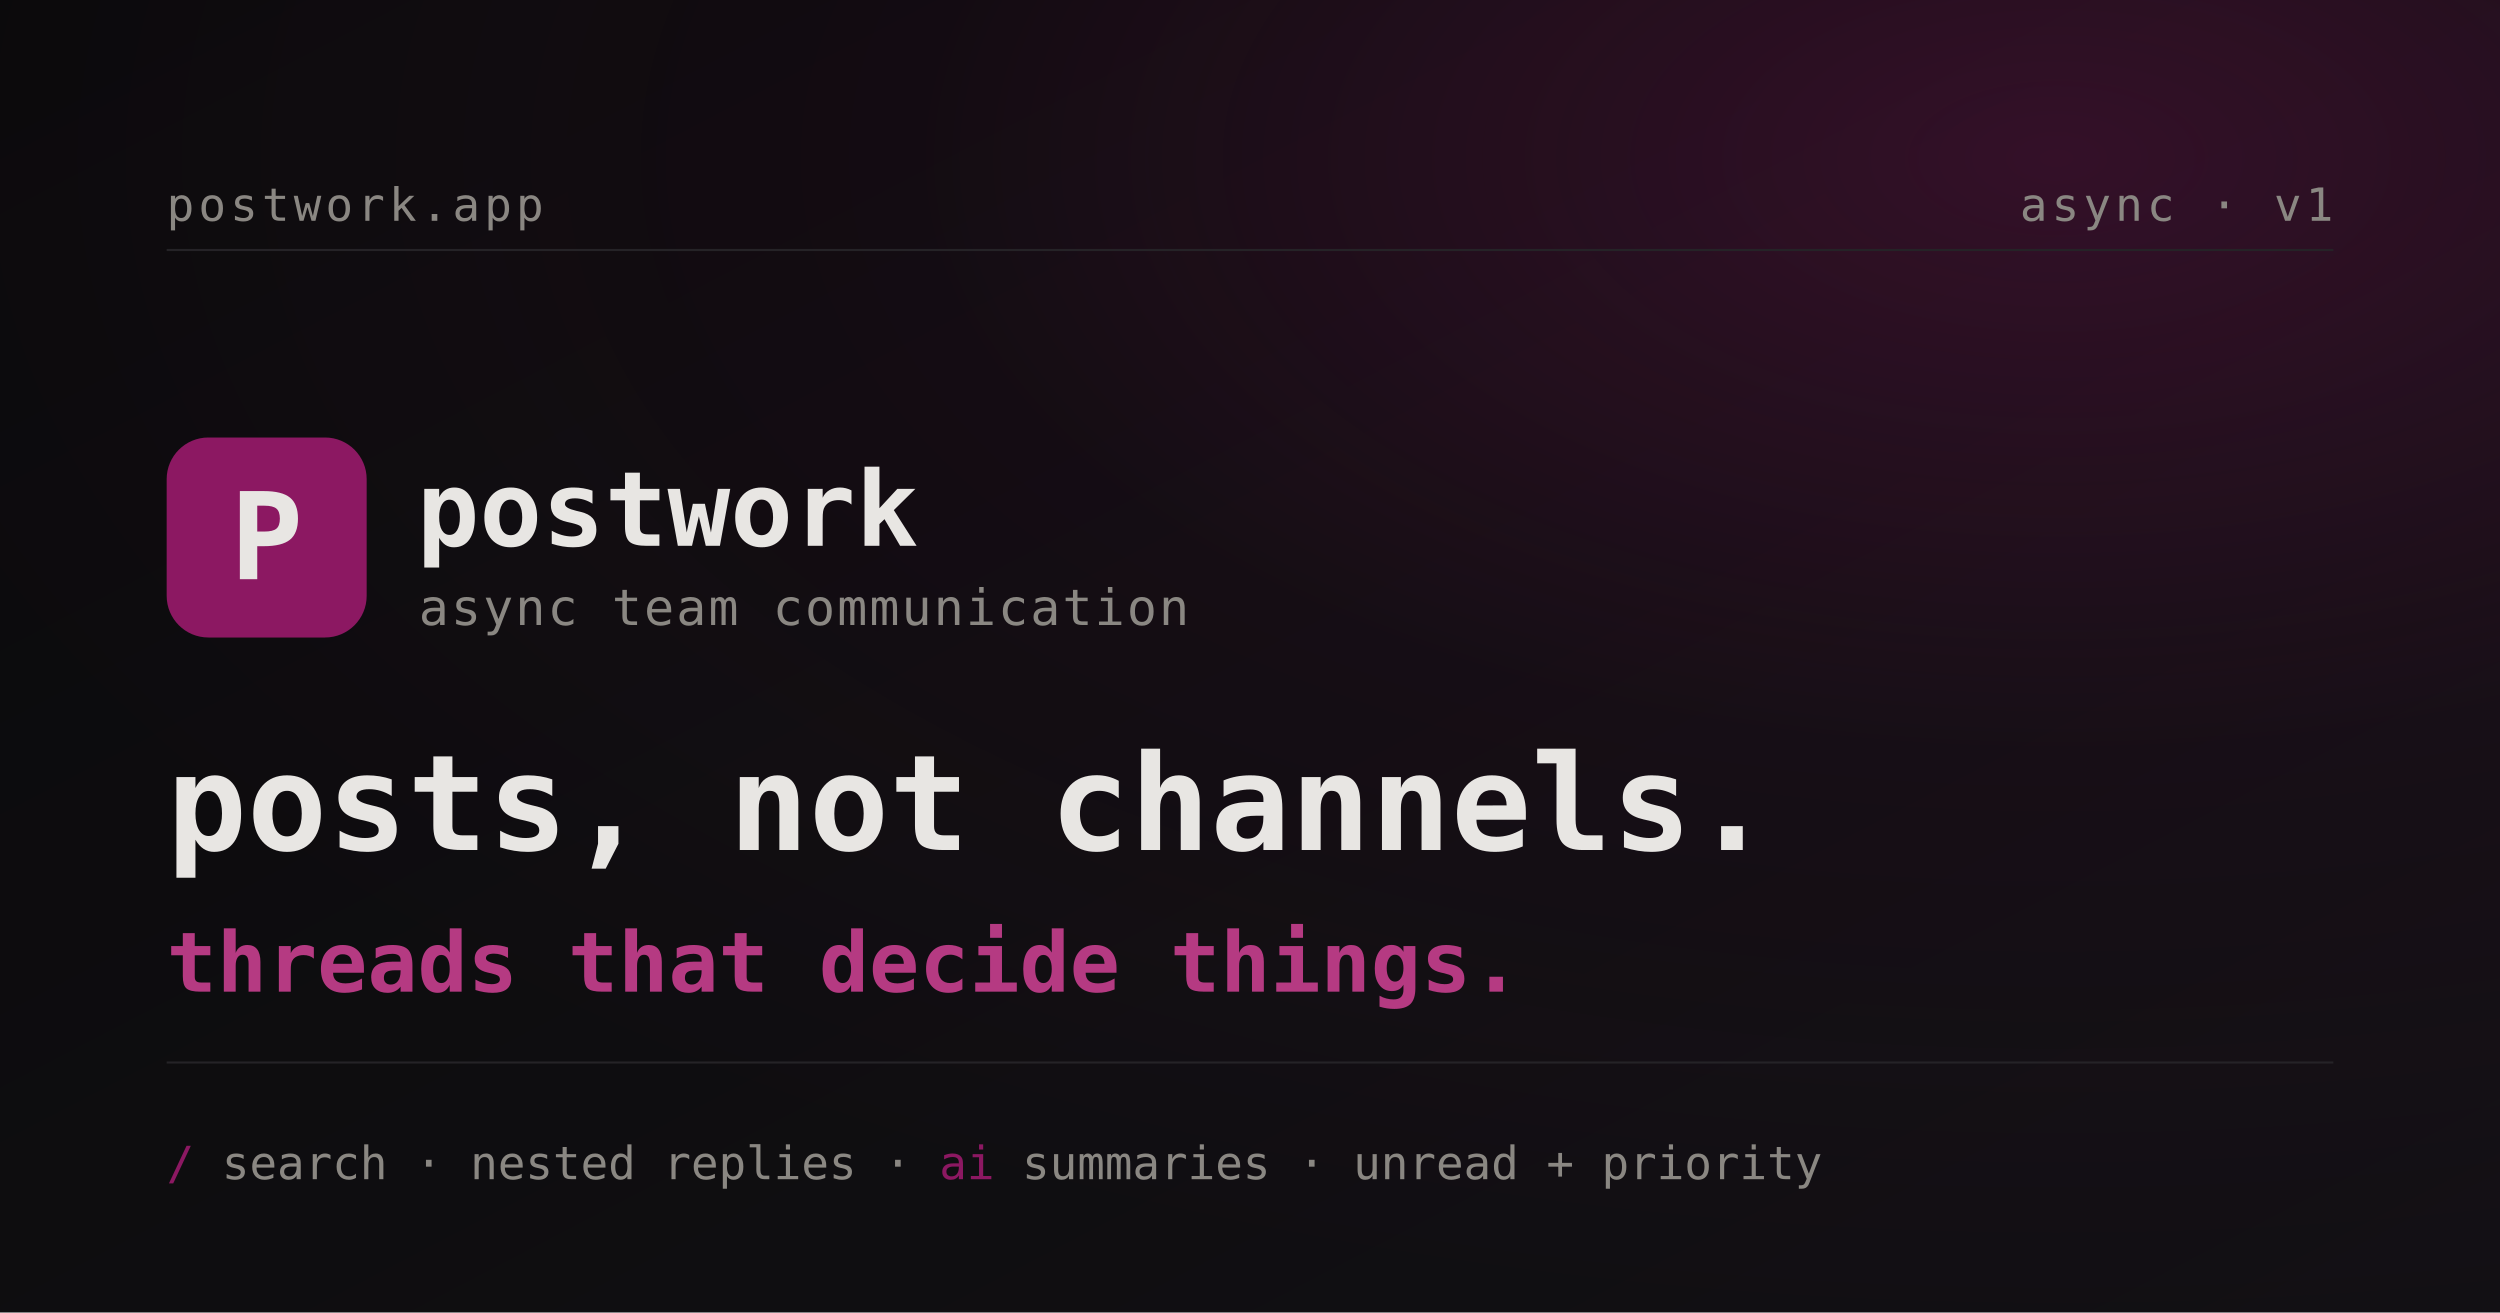
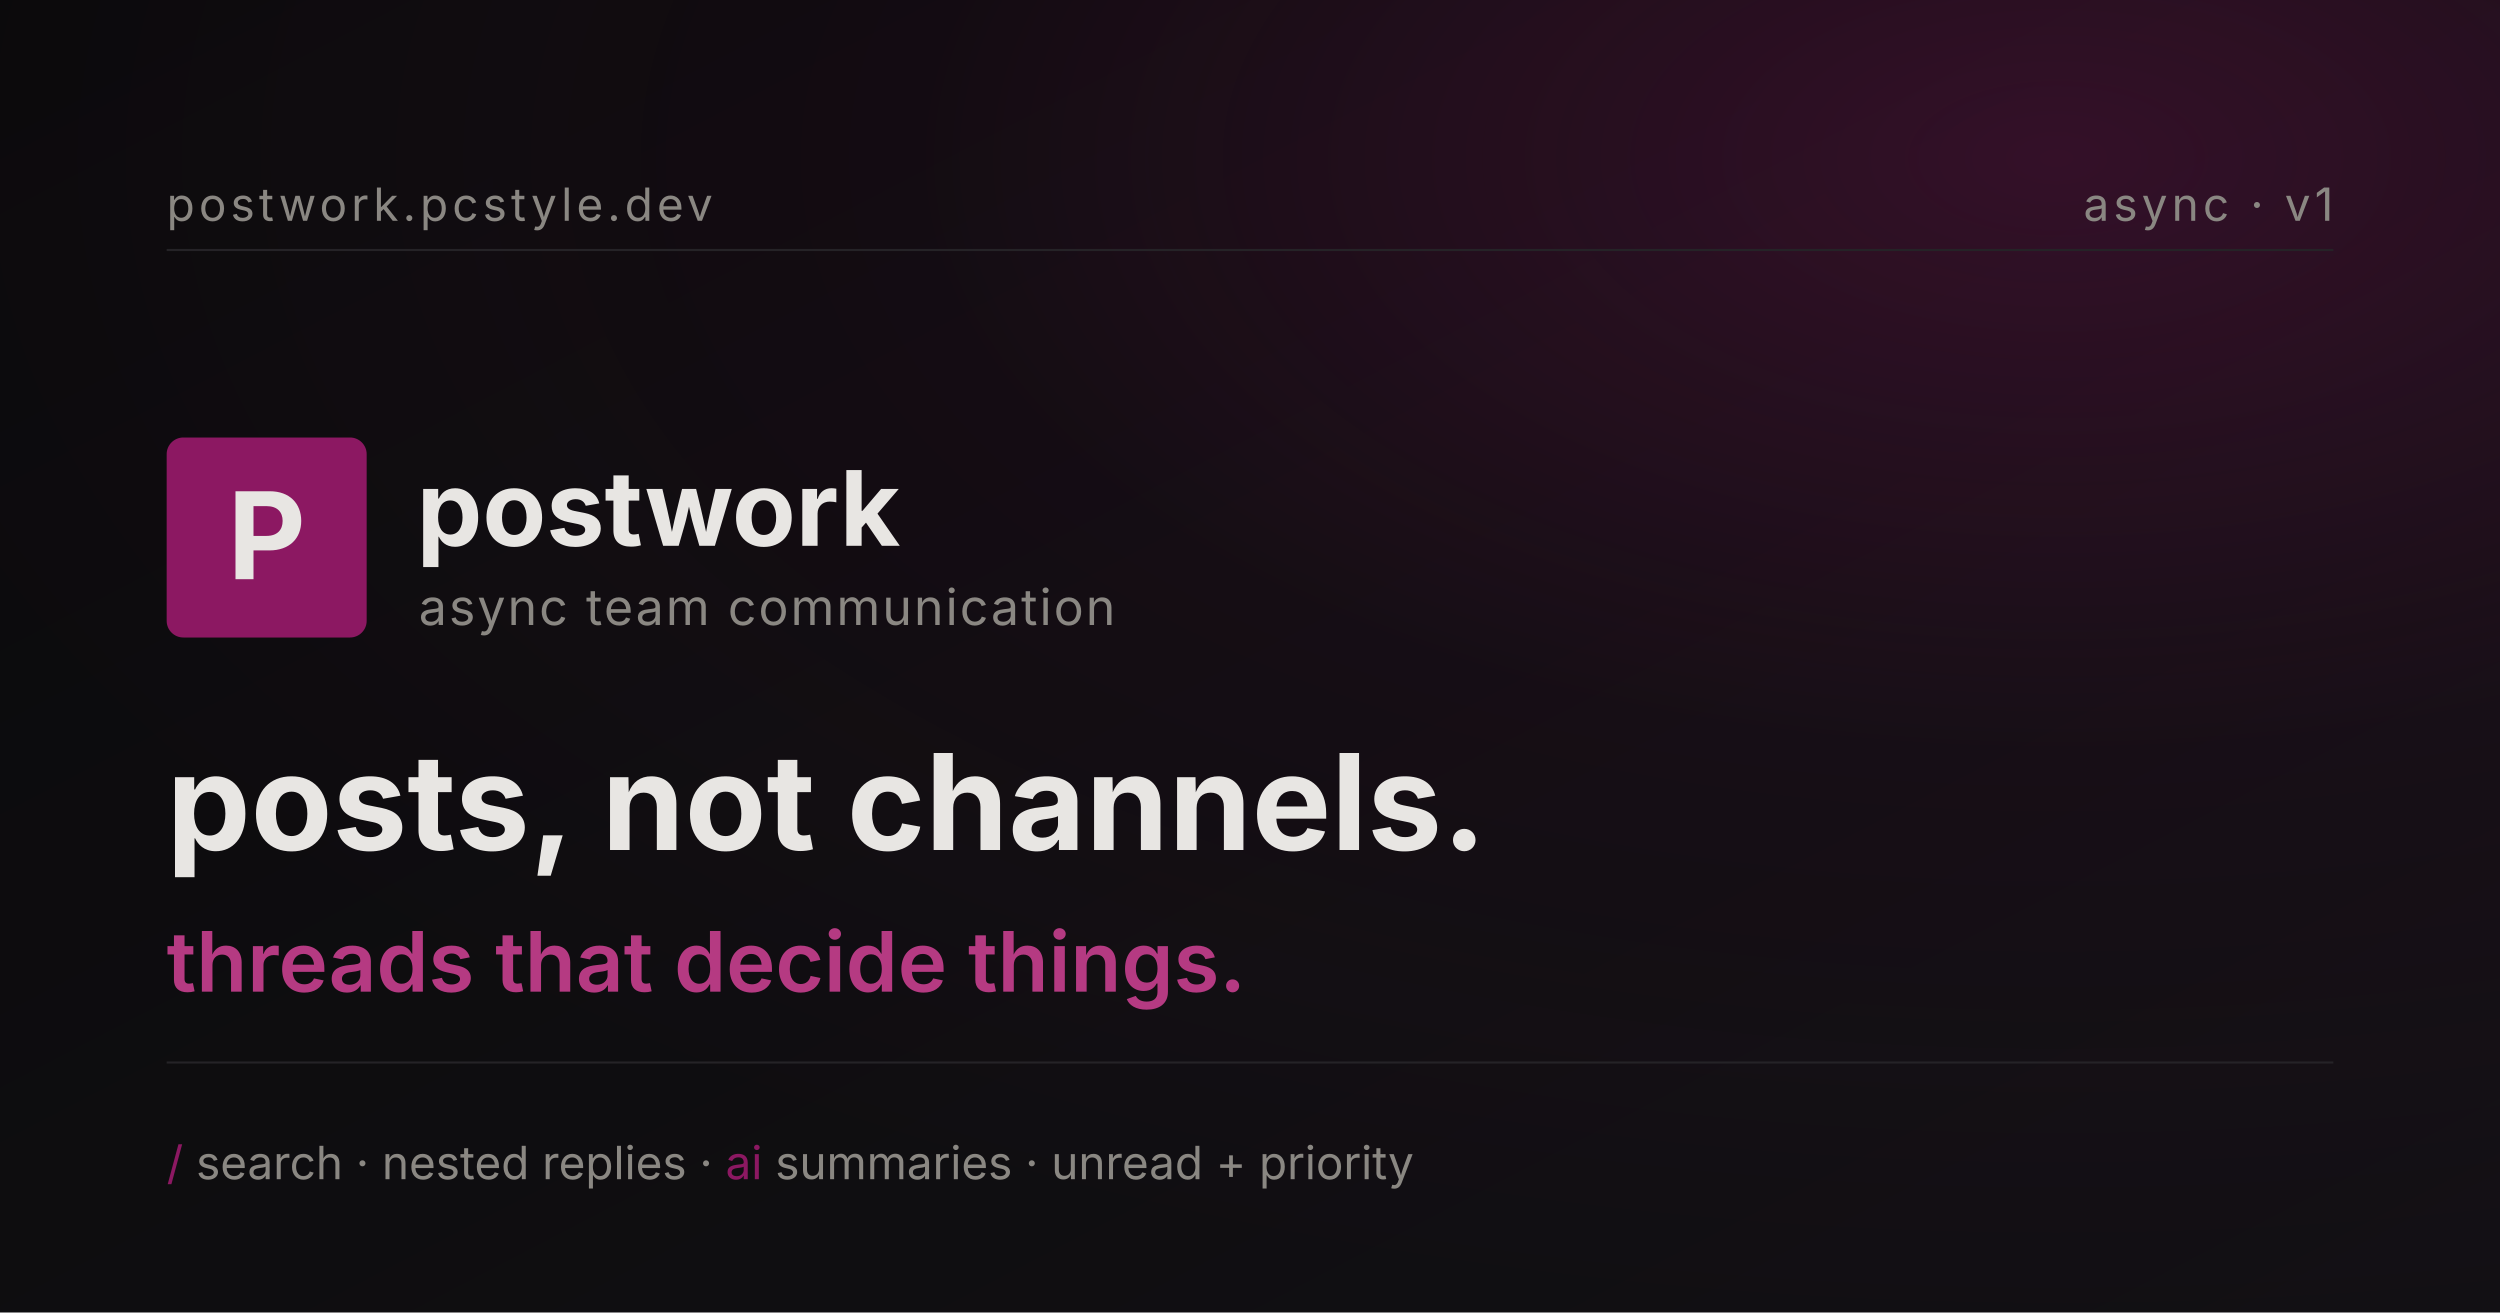
<svg xmlns="http://www.w3.org/2000/svg" width="1200" height="630" viewBox="0 0 1200 630">
  <defs>
    <linearGradient id="bg" x1="0" y1="0" x2="1" y2="1">
      <stop offset="0" stop-color="#0a0a0b" />
      <stop offset="1" stop-color="#121014" />
    </linearGradient>
    <radialGradient id="glow" cx="0.82" cy="0.12" r="0.9">
      <stop offset="0" stop-color="#8c1862" stop-opacity="0.30" />
      <stop offset="0.5" stop-color="#8c1862" stop-opacity="0.06" />
      <stop offset="1" stop-color="#8c1862" stop-opacity="0" />
    </radialGradient>
    <style>
-       text { font-family: "SF Mono","JetBrains Mono","Cascadia Code",Menlo,Consolas,ui-monospace,monospace; }
+       text { font-family: "Inter Variable", Inter, ui-sans-serif, system-ui, -apple-system, "Segoe UI", Roboto, Helvetica, Arial, sans-serif; }
    </style>
  </defs>
  <rect width="1200" height="630" fill="url(#bg)" />
  <rect width="1200" height="630" fill="url(#glow)" />
  <g stroke="#252327" stroke-width="1">
    <line x1="80" y1="120" x2="1120" y2="120" />
    <line x1="80" y1="510" x2="1120" y2="510" />
  </g>
-   <text x="80" y="106" fill="#8a8782" font-size="22" letter-spacing="2">postwork.app</text>
+   <text x="80" y="106" fill="#8a8782" font-size="22" letter-spacing="2">postwork.pcstyle.dev</text>
  <text x="1120" y="106" fill="#8a8782" font-size="22" letter-spacing="2" text-anchor="end">async · v1</text>
  <g transform="translate(80,210)">
-     <rect width="96" height="96" rx="20" fill="#8c1862" />
+     <rect width="96" height="96" rx="8" fill="#8c1862" />
    <text x="48" y="68" fill="#e8e6e3" font-size="58" font-weight="700" text-anchor="middle">P</text>
  </g>
  <text x="200" y="262" fill="#e8e6e3" font-size="50" font-weight="700">postwork</text>
  <text x="201" y="300" fill="#8a8782" font-size="24" letter-spacing="1">async team communication</text>
  <text x="80" y="408" fill="#e8e6e3" font-size="64" font-weight="700">posts, not channels.</text>
  <text x="80" y="476" fill="#b53a82" font-size="40" font-weight="600">threads that decide things.</text>
  <text x="80" y="566" fill="#8a8782" font-size="22">
    <tspan fill="#8c1862">/</tspan> search  ·  nested replies  ·  <tspan fill="#8c1862">ai</tspan> summaries  ·  unread + priority</text>
</svg>
